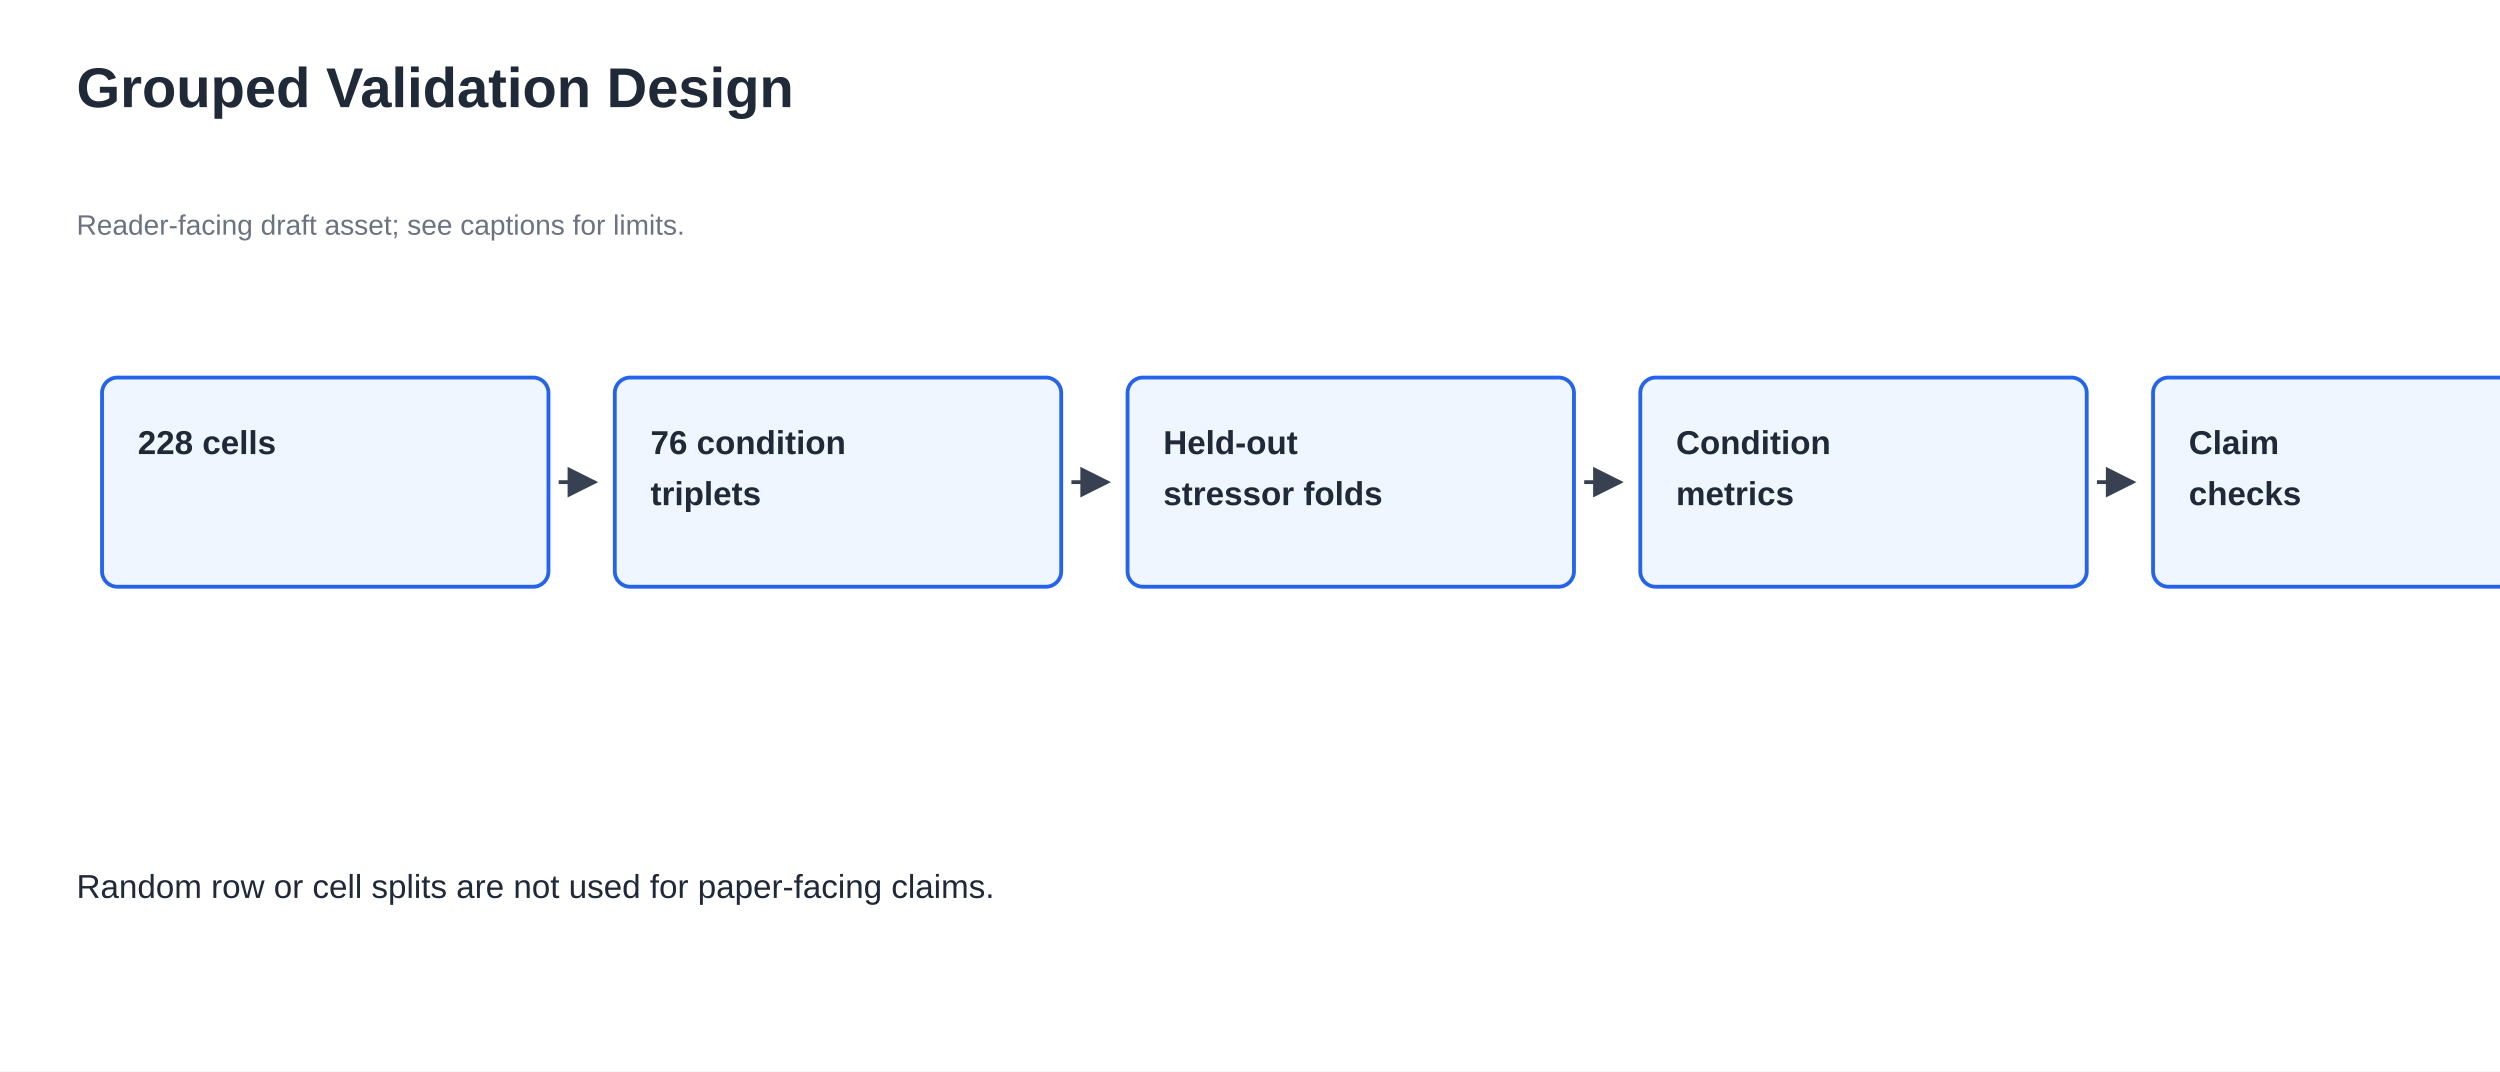
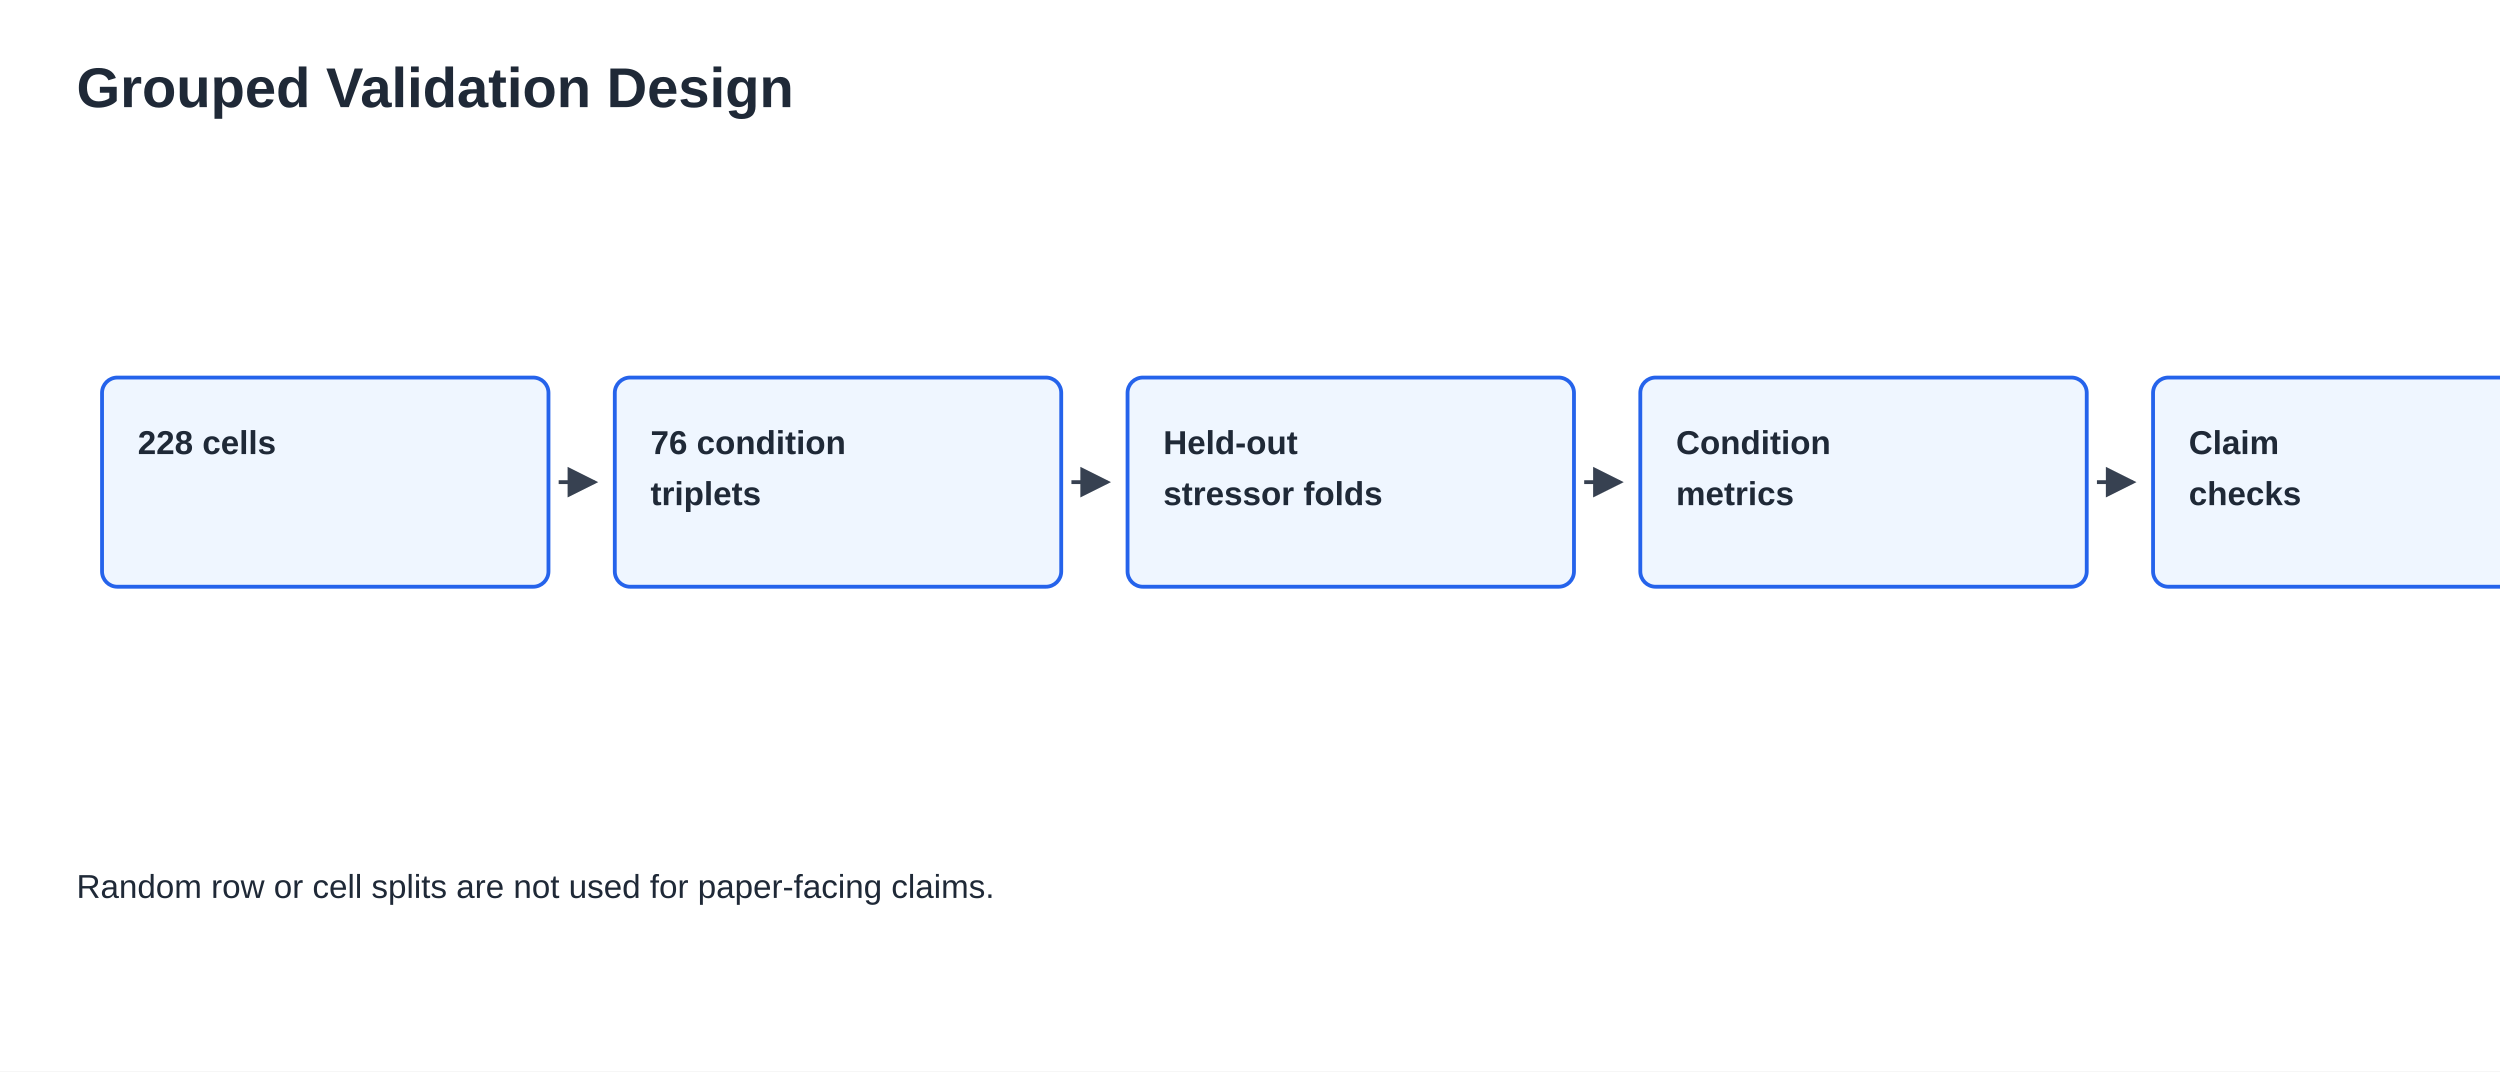
<svg xmlns="http://www.w3.org/2000/svg" width="980" height="420" viewBox="0 0 980 420" role="img">
  <rect width="100%" height="100%" fill="#ffffff" />
-   <text x="30" y="92" font-family="Arial, sans-serif" font-size="11" fill="#6b7280">Reader-facing draft asset; see captions for limits.</text>
  <defs>
    <marker id="arrow" markerWidth="8" markerHeight="8" refX="7" refY="4" orient="auto">
      <path d="M0,0 L8,4 L0,8 z" fill="#374151" />
    </marker>
  </defs>
  <text x="30.0" y="42.0" font-family="Arial, sans-serif" font-size="22" font-weight="700" fill="#1f2937">Grouped Validation Design</text>
  <rect x="40" y="148" width="175" height="82" rx="6" fill="#eff6ff" stroke="#2563eb" stroke-width="1.5" />
  <text x="54.0" y="178.0" font-family="Arial, sans-serif" font-size="13" font-weight="600" fill="#1f2937">228 cells</text>
  <line x1="219" y1="189.0" x2="233" y2="189.0" stroke="#374151" stroke-width="1.5" marker-end="url(#arrow)" />
  <rect x="241" y="148" width="175" height="82" rx="6" fill="#eff6ff" stroke="#2563eb" stroke-width="1.5" />
  <text x="255.0" y="178.0" font-family="Arial, sans-serif" font-size="13" font-weight="600" fill="#1f2937">76 condition</text>
  <text x="255.0" y="198.0" font-family="Arial, sans-serif" font-size="13" font-weight="600" fill="#1f2937">triplets</text>
  <line x1="420" y1="189.0" x2="434" y2="189.0" stroke="#374151" stroke-width="1.5" marker-end="url(#arrow)" />
  <rect x="442" y="148" width="175" height="82" rx="6" fill="#eff6ff" stroke="#2563eb" stroke-width="1.5" />
  <text x="456.0" y="178.0" font-family="Arial, sans-serif" font-size="13" font-weight="600" fill="#1f2937">Held-out</text>
  <text x="456.0" y="198.0" font-family="Arial, sans-serif" font-size="13" font-weight="600" fill="#1f2937">stressor folds</text>
  <line x1="621" y1="189.0" x2="635" y2="189.0" stroke="#374151" stroke-width="1.5" marker-end="url(#arrow)" />
  <rect x="643" y="148" width="175" height="82" rx="6" fill="#eff6ff" stroke="#2563eb" stroke-width="1.5" />
  <text x="657.0" y="178.0" font-family="Arial, sans-serif" font-size="13" font-weight="600" fill="#1f2937">Condition</text>
  <text x="657.0" y="198.0" font-family="Arial, sans-serif" font-size="13" font-weight="600" fill="#1f2937">metrics</text>
  <line x1="822" y1="189.0" x2="836" y2="189.0" stroke="#374151" stroke-width="1.5" marker-end="url(#arrow)" />
  <rect x="844" y="148" width="175" height="82" rx="6" fill="#eff6ff" stroke="#2563eb" stroke-width="1.5" />
  <text x="858.0" y="178.0" font-family="Arial, sans-serif" font-size="13" font-weight="600" fill="#1f2937">Claim</text>
  <text x="858.0" y="198.0" font-family="Arial, sans-serif" font-size="13" font-weight="600" fill="#1f2937">checks</text>
  <text x="30.0" y="352.0" font-family="Arial, sans-serif" font-size="13" font-weight="400" fill="#1f2937">Random row or cell splits are not used for paper-facing claims.</text>
</svg>
